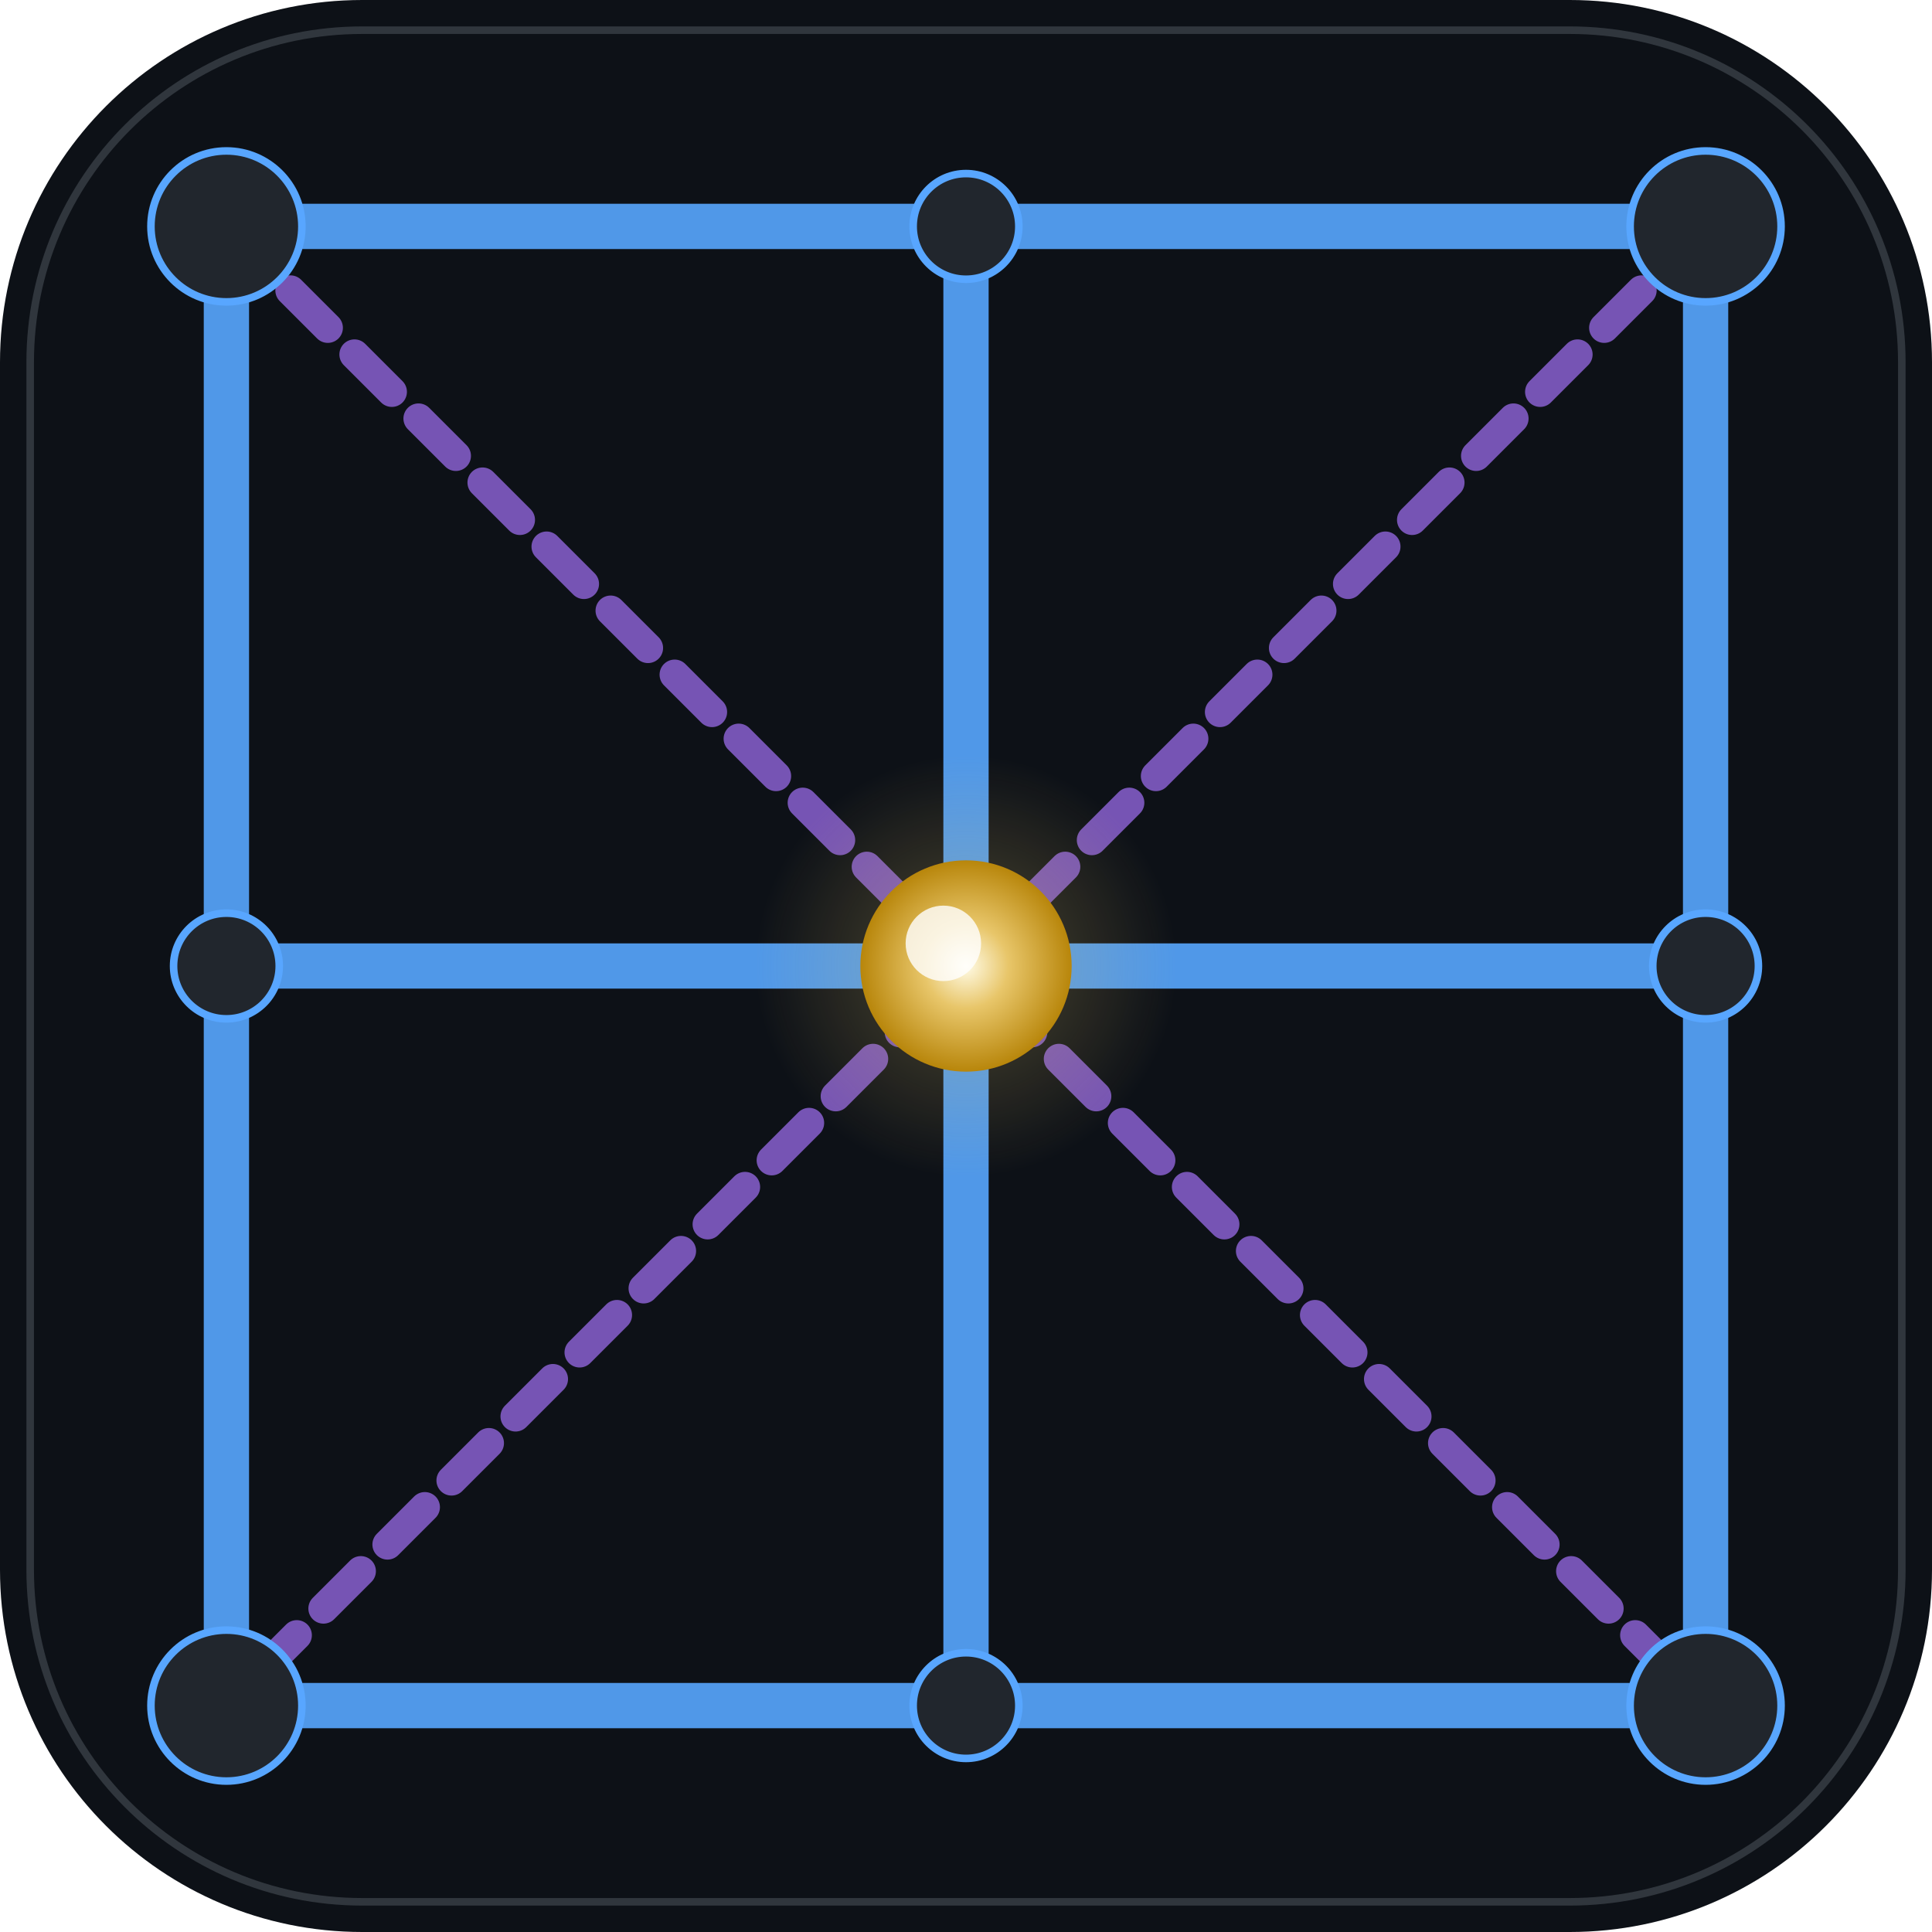
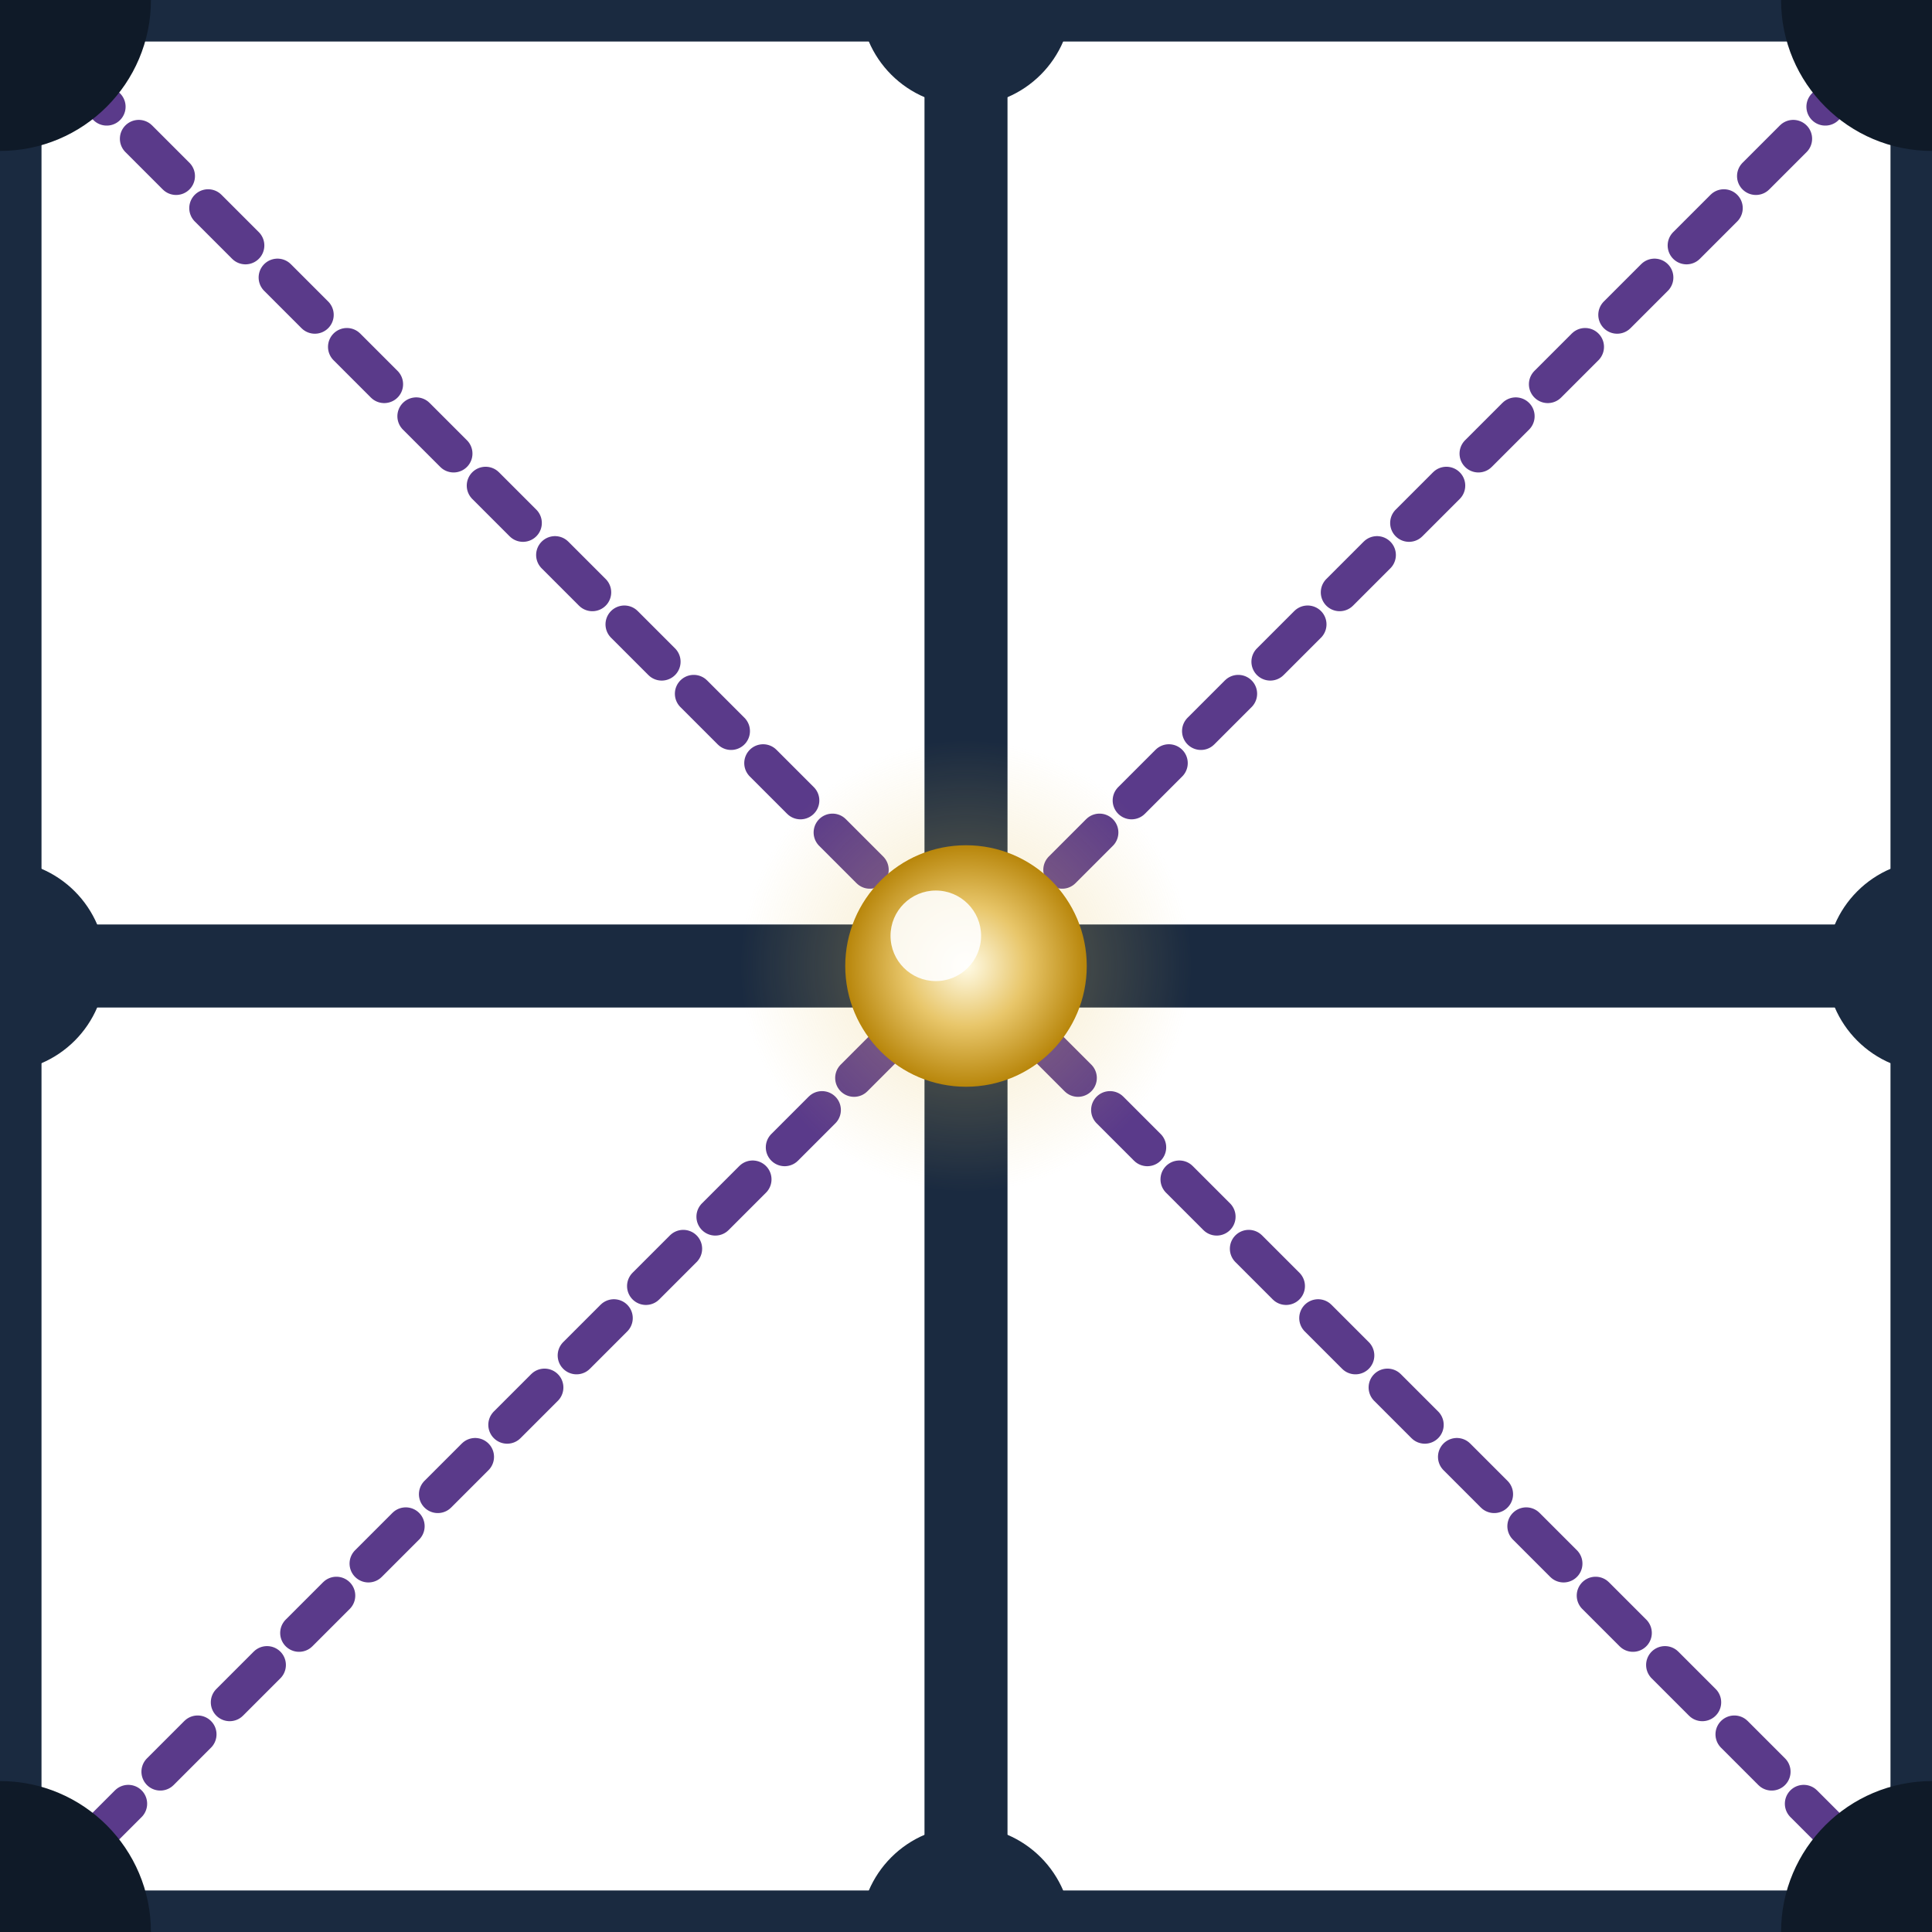
<svg xmlns="http://www.w3.org/2000/svg" viewBox="0 0 512 512" width="512" height="512">
  <defs>
    <radialGradient id="glow" cx="50%" cy="50%">
-       <stop offset="0%" stop-color="#e8c66a" stop-opacity="0.3" />
+       <stop offset="0%" stop-color="#e8c66a" stop-opacity="0.4" />
      <stop offset="100%" stop-color="#e8c66a" stop-opacity="0" />
    </radialGradient>
    <radialGradient id="core" cx="50%" cy="50%">
      <stop offset="0%" stop-color="#fffbe6" />
-       <stop offset="40%" stop-color="#e8c66a" />
+       <stop offset="50%" stop-color="#e8c66a" />
      <stop offset="100%" stop-color="#b8860b" />
    </radialGradient>
  </defs>
-   <rect x="0" y="0" width="512" height="512" rx="96" ry="96" fill="#0d1117" />
-   <rect x="8" y="8" width="496" height="496" rx="88" ry="88" fill="none" stroke="#30363d" stroke-width="2" />
-   <line x1="60" y1="60" x2="452" y2="60" stroke="#58a6ff" stroke-width="12" stroke-linecap="round" opacity="0.9" />
-   <line x1="60" y1="256" x2="452" y2="256" stroke="#58a6ff" stroke-width="12" stroke-linecap="round" opacity="0.9" />
-   <line x1="60" y1="452" x2="452" y2="452" stroke="#58a6ff" stroke-width="12" stroke-linecap="round" opacity="0.9" />
-   <line x1="60" y1="60" x2="60" y2="452" stroke="#58a6ff" stroke-width="12" stroke-linecap="round" opacity="0.9" />
-   <line x1="256" y1="60" x2="256" y2="452" stroke="#58a6ff" stroke-width="12" stroke-linecap="round" opacity="0.9" />
-   <line x1="452" y1="60" x2="452" y2="452" stroke="#58a6ff" stroke-width="12" stroke-linecap="round" opacity="0.9" />
-   <line x1="60" y1="60" x2="452" y2="452" stroke="#a371f7" stroke-width="8" stroke-dasharray="14 10" stroke-linecap="round" opacity="0.7" />
-   <line x1="452" y1="60" x2="60" y2="452" stroke="#a371f7" stroke-width="8" stroke-dasharray="14 10" stroke-linecap="round" opacity="0.7" />
-   <circle cx="256" cy="256" r="56" fill="url(#glow)" />
-   <circle cx="256" cy="256" r="28" fill="url(#core)" />
-   <circle cx="250" cy="250" r="10" fill="rgba(255,255,255,0.8)" />
-   <circle cx="60" cy="60" r="20" fill="#21262d" stroke="#58a6ff" stroke-width="2" />
-   <circle cx="452" cy="60" r="20" fill="#21262d" stroke="#58a6ff" stroke-width="2" />
-   <circle cx="452" cy="452" r="20" fill="#21262d" stroke="#58a6ff" stroke-width="2" />
-   <circle cx="60" cy="452" r="20" fill="#21262d" stroke="#58a6ff" stroke-width="2" />
-   <circle cx="256" cy="60" r="14" fill="#21262d" stroke="#58a6ff" stroke-width="2" />
-   <circle cx="452" cy="256" r="14" fill="#21262d" stroke="#58a6ff" stroke-width="2" />
-   <circle cx="256" cy="452" r="14" fill="#21262d" stroke="#58a6ff" stroke-width="2" />
-   <circle cx="60" cy="256" r="14" fill="#21262d" stroke="#58a6ff" stroke-width="2" />
+   <line x1="0" y1="0" x2="512" y2="0" stroke="#1a2a40" stroke-width="22" stroke-linecap="round" />
+   <line x1="0" y1="256" x2="512" y2="256" stroke="#1a2a40" stroke-width="22" stroke-linecap="round" />
+   <line x1="0" y1="512" x2="512" y2="512" stroke="#1a2a40" stroke-width="22" stroke-linecap="round" />
+   <line x1="0" y1="0" x2="0" y2="512" stroke="#1a2a40" stroke-width="22" stroke-linecap="round" />
+   <line x1="256" y1="0" x2="256" y2="512" stroke="#1a2a40" stroke-width="22" stroke-linecap="round" />
+   <line x1="512" y1="0" x2="512" y2="512" stroke="#1a2a40" stroke-width="22" stroke-linecap="round" />
+   <line x1="0" y1="0" x2="512" y2="512" stroke="#5a3a8a" stroke-width="10" stroke-dasharray="14 12" stroke-linecap="round" />
+   <line x1="512" y1="0" x2="0" y2="512" stroke="#5a3a8a" stroke-width="10" stroke-dasharray="14 12" stroke-linecap="round" />
+   <circle cx="0" cy="0" r="40" fill="#0f1a28" />
+   <circle cx="512" cy="0" r="40" fill="#0f1a28" />
+   <circle cx="512" cy="512" r="40" fill="#0f1a28" />
+   <circle cx="0" cy="512" r="40" fill="#0f1a28" />
+   <circle cx="256" cy="0" r="28" fill="#1a2a40" />
+   <circle cx="512" cy="256" r="28" fill="#1a2a40" />
+   <circle cx="256" cy="512" r="28" fill="#1a2a40" />
+   <circle cx="0" cy="256" r="28" fill="#1a2a40" />
+   <circle cx="256" cy="256" r="60" fill="url(#glow)" />
+   <circle cx="256" cy="256" r="32" fill="url(#core)" />
+   <circle cx="248" cy="248" r="12" fill="rgba(255,255,255,0.9)" />
</svg>
